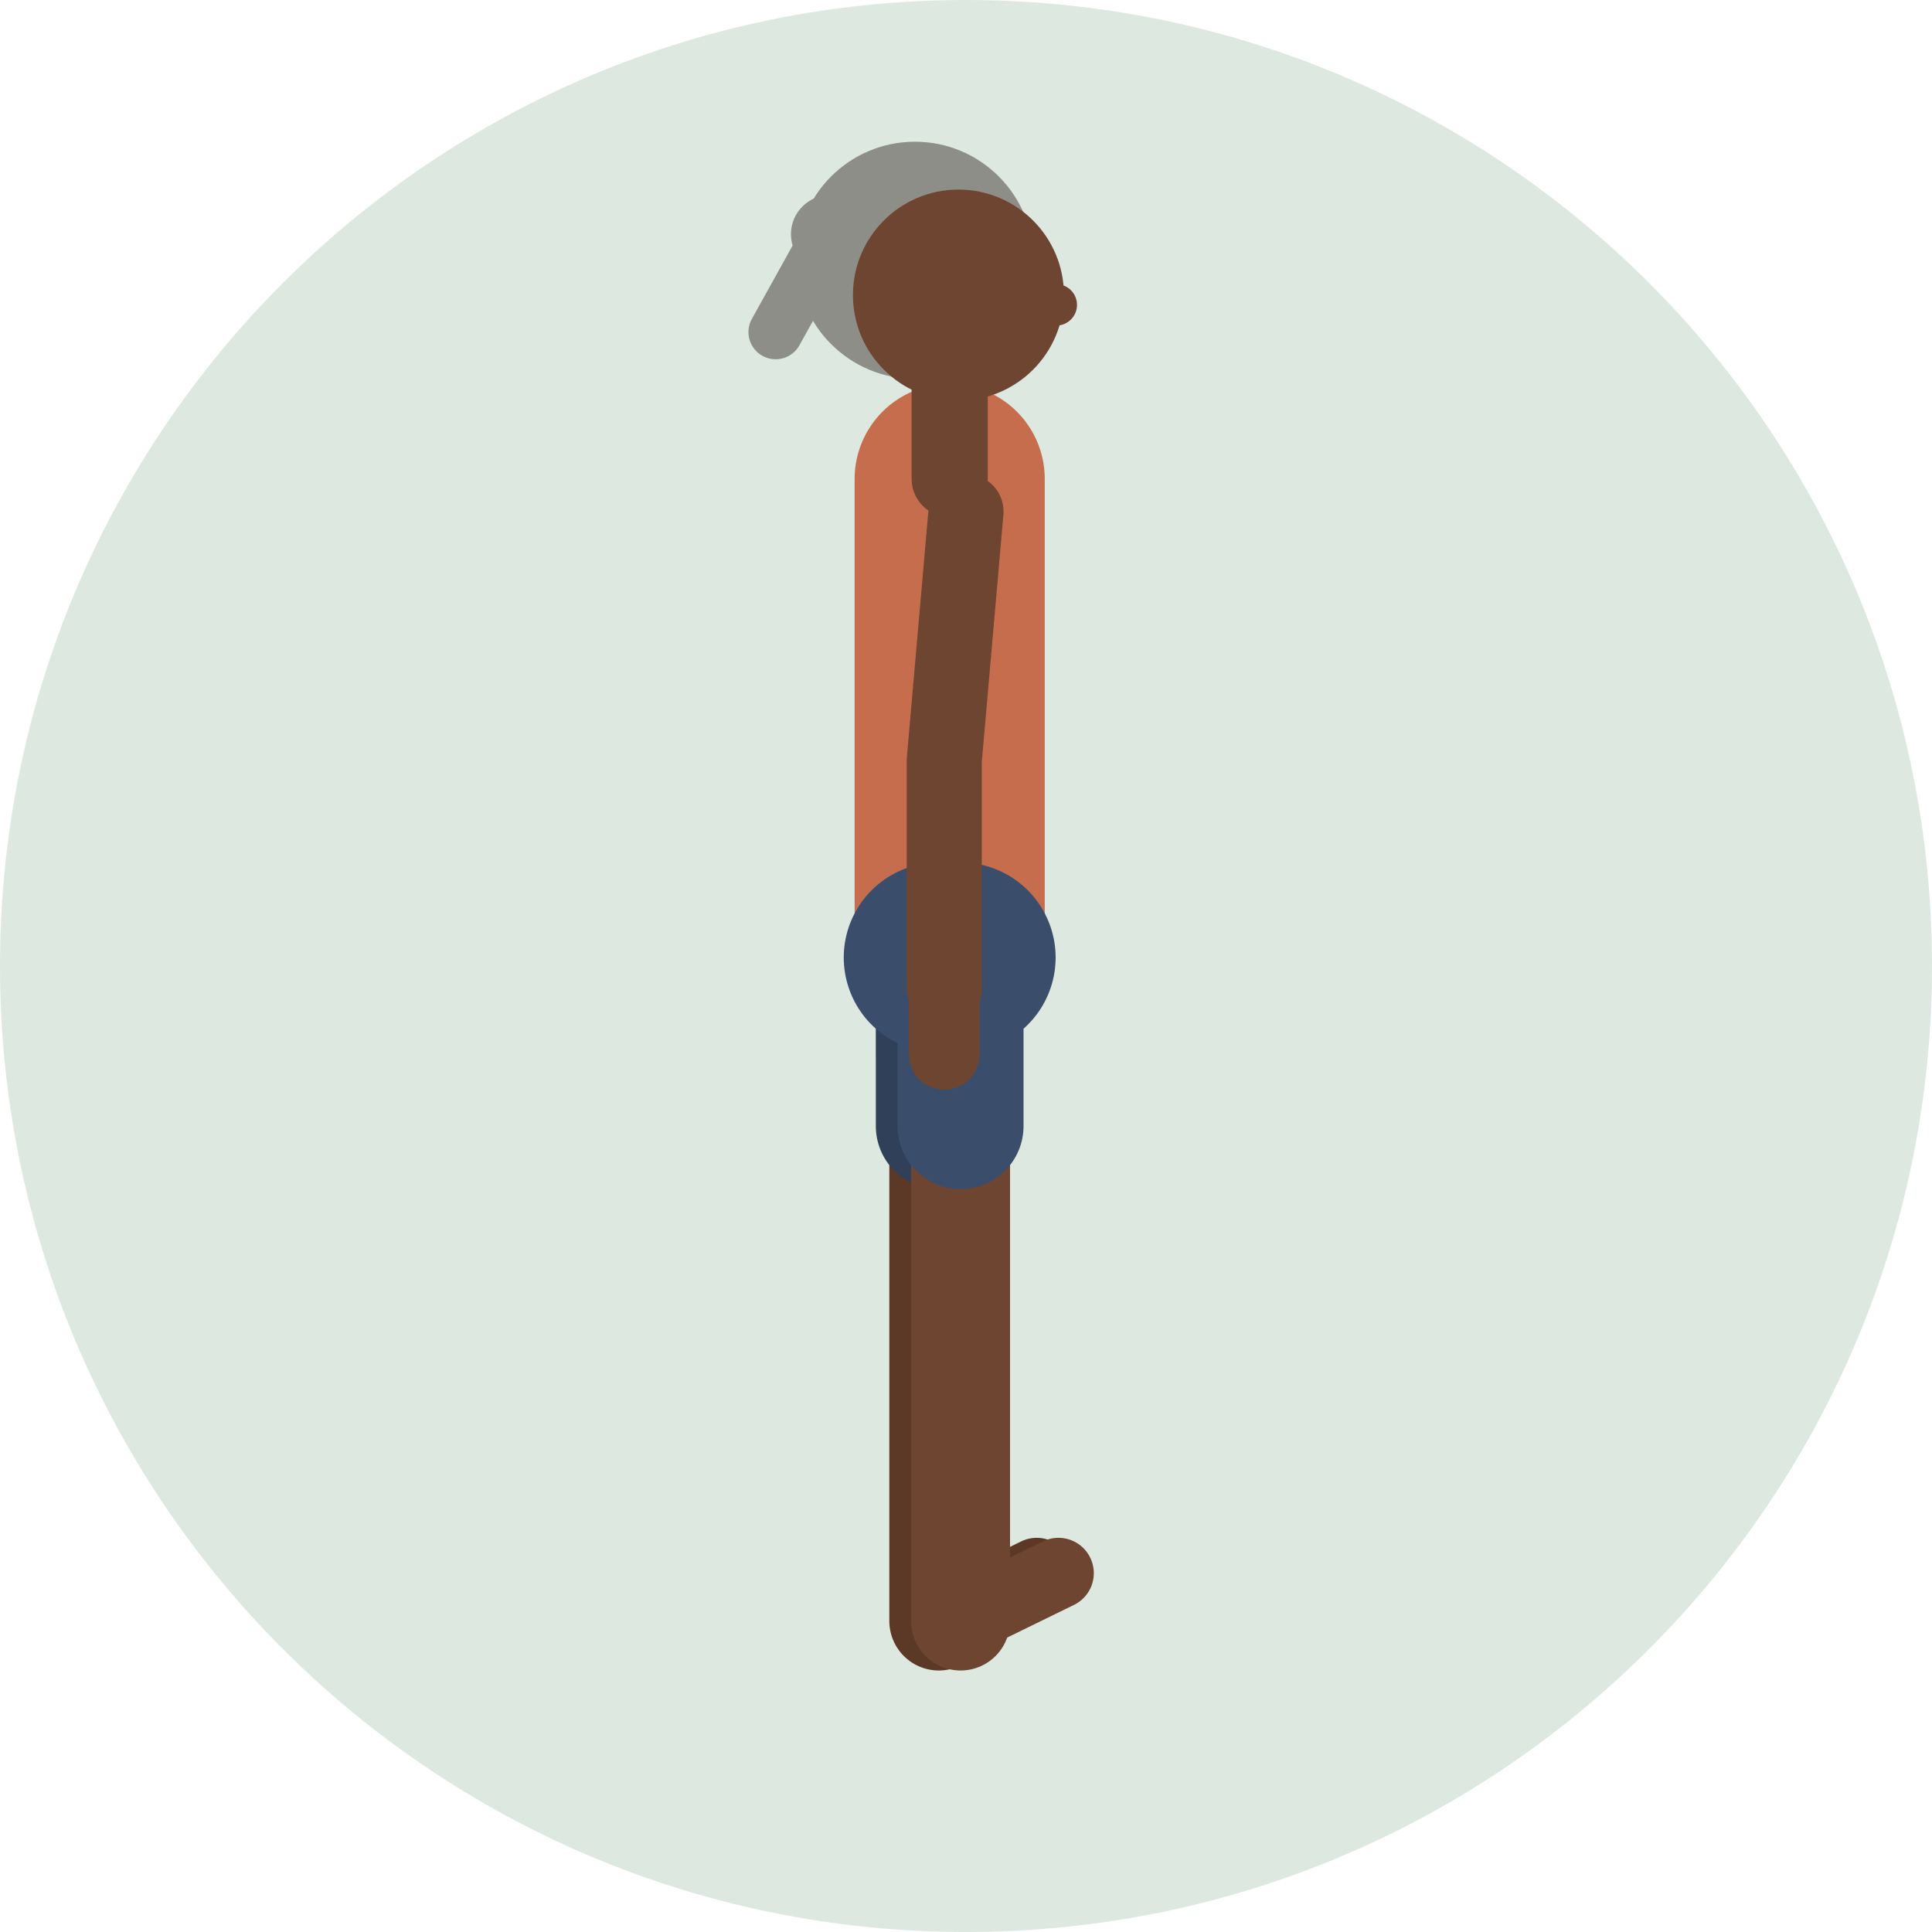
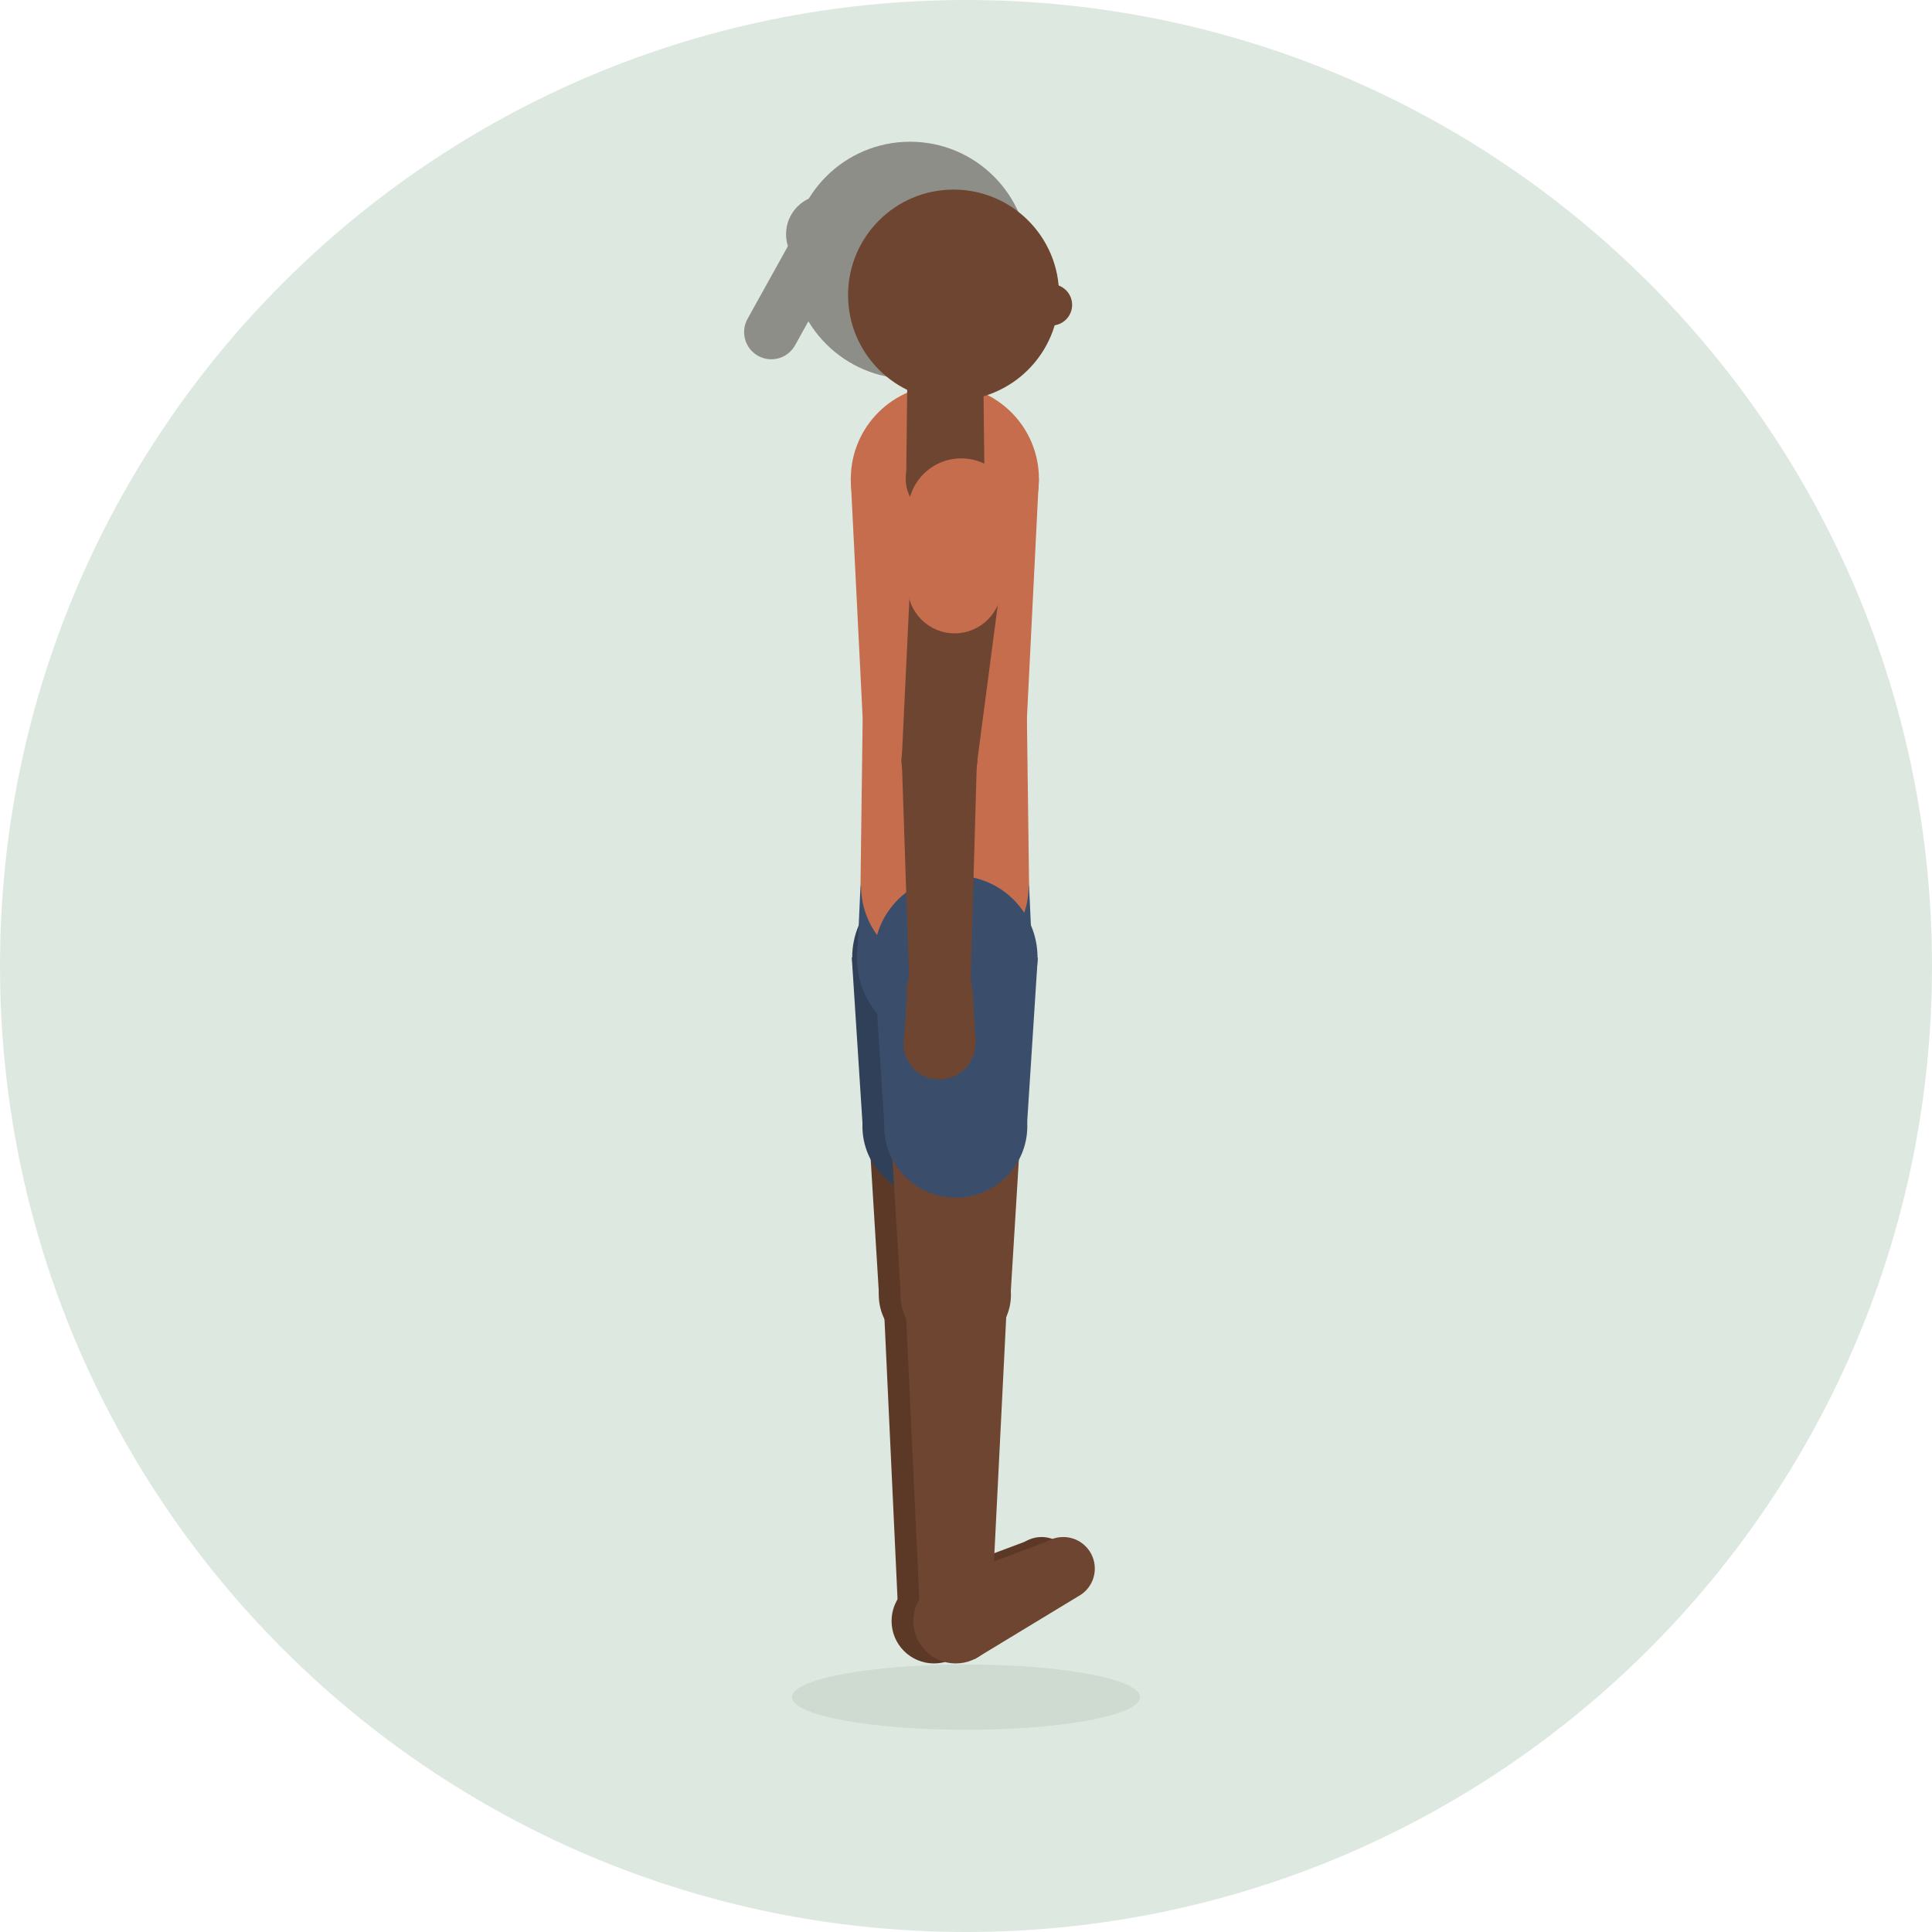
<svg xmlns="http://www.w3.org/2000/svg" viewBox="0 0 200 200" width="400" height="400" role="img" aria-label="Standing figure in profile with heels down and the fronts of both feet lifted off the floor.">
  <circle cx="100" cy="100" r="100" fill="#DDE9E0" />
  <clipPath id="cy3lfzz">
    <circle cx="100" cy="100" r="100" />
  </clipPath>
  <g clip-path="url(#cy3lfzz)">
    <g transform="translate(100.0 174.0) scale(1.126)">
-       <g stroke-linecap="round" stroke-linejoin="round" fill="none">
-         <path d="M-3.0 -107.5 L-5.0 -84.6 L-5.0 -63.6" stroke="#5C3927" stroke-width="6.9" />
-         <path d="M-5.0 -63.6 L-5.0 -57.6" stroke="#5C3927" stroke-width="6.5" />
-       </g>
-       <g stroke-linecap="round" stroke-linejoin="round" fill="none">
-         <path d="M-2.5 -66.5 L-2.5 -35.5 L-2.5 -5.5" stroke="#5C3927" stroke-width="9.099" />
-         <path d="M-2.5 -66.5 L-2.5 -51.0" stroke="#2F4058" stroke-width="11.58" />
-         <path d="M-2.5 -5.5 L6.5 -9.9" stroke="#5C3927" stroke-width="6.5" />
-       </g>
-       <g stroke-linecap="round" stroke-linejoin="round" fill="none">
-         <path d="M-1.5 -66.5 L-1.5 -88.5 L-1.5 -110.5" stroke="#C66D4E" stroke-width="17.48" />
-         <path d="M-2.5 -66.5 L-0.5 -66.5" stroke="#3A4E6B" stroke-width="17.48" />
+       <ellipse cx="0" cy="1.5" rx="16" ry="3" fill="#20211F" opacity="0.08" />
+       <g>
+         <g fill="#5C3927">
+           <path d="M-7.8 -107.9 L-8.9 -84.9 L-2.0 -84.3 L1.0 -107.1Z" />
+           <circle cx="-3.443" cy="-107.5" r="4.418" />
+           <circle cx="-5.448" cy="-84.588" r="3.478" />
+         </g>
+         <g fill="#AD5C40">
+           <path d="M-8.3 -107.9 L-8.4 -101.0 L0.3 -100.2 L1.4 -107.1Z" />
+           <circle cx="-3.443" cy="-107.5" r="4.888" />
+           <circle cx="-4.045" cy="-100.626" r="4.324" />
+         </g>
+         <g fill="#5C3927">
+           <path d="M-8.9 -84.6 L-8.2 -63.6 L-2.6 -63.6 L-2.0 -84.6Z" />
+           <circle cx="-5.448" cy="-84.588" r="3.478" />
+           <circle cx="-5.448" cy="-63.588" r="2.8" />
+         </g>
+         <g fill="#5C3927">
+           <path d="M-8.4 -63.6 L-8.7 -58.6 L-2.1 -58.6 L-2.4 -63.6Z" />
+           <circle cx="-5.448" cy="-63.588" r="3" />
+           <circle cx="-5.448" cy="-58.588" r="3.3" />
+         </g>
      </g>
      <g>
-         <path d="M-1.5 -110.5 L-1.5 -128.0" stroke="#6E4530" stroke-width="7" stroke-linecap="round" />
-         <circle cx="-12.494" cy="-133" r="3.6" fill="#8E8E89" />
-         <path d="M-12.5 -133.0 L-17.5 -124.0" stroke="#8E8E89" stroke-width="5" stroke-linecap="round" />
-         <circle cx="-4.694" cy="-130.6" r="10.9" fill="#8E8E89" />
-         <circle cx="-0.694" cy="-127.4" r="9.7" fill="#6E4530" />
-         <circle cx="8.306" cy="-126.5" r="1.9" fill="#6E4530" />
+         <g fill="#5C3927">
+           <path d="M-7.6 -35.5 L-6.2 -5.5 L0.3 -5.5 L1.8 -35.5Z" />
+           <circle cx="-2.943" cy="-35.5" r="4.7" />
+           <circle cx="-2.943" cy="-5.5" r="3.29" />
+         </g>
+         <g fill="#5C3927">
+           <path d="M-9.9 -66.5 L-8.0 -35.5 L2.1 -35.5 L4.0 -66.5Z" />
+           <circle cx="-2.943" cy="-66.5" r="6.956" />
+           <circle cx="-2.943" cy="-35.5" r="5.076" />
+         </g>
+         <g fill="#2F4058">
+           <path d="M-10.5 -66.5 L-9.5 -51.0 L3.6 -51.0 L4.6 -66.5Z" />
+           <circle cx="-2.943" cy="-66.5" r="7.52" />
+           <circle cx="-2.943" cy="-51" r="6.58" />
+         </g>
+         <g fill="#5C3927">
+           <path d="M-1.2 -2.0 L8.2 -7.7 L5.7 -12.9 L-4.7 -9.0Z" />
+           <circle cx="-2.943" cy="-5.5" r="3.9" />
+           <circle cx="6.943" cy="-10.322" r="2.9" />
+         </g>
      </g>
-       <g stroke-linecap="round" stroke-linejoin="round" fill="none">
-         <path d="M-0.5 -66.5 L-0.5 -35.5 L-0.5 -5.5" stroke="#6E4530" stroke-width="9.099" />
-         <path d="M-0.5 -66.5 L-0.5 -51.0" stroke="#3A4E6B" stroke-width="11.58" />
-         <path d="M-0.5 -5.5 L8.5 -9.9" stroke="#6E4530" stroke-width="6.5" />
+       <g>
+         <g fill="#3A4E6B">
+           <path d="M6.1 -66.5 L5.8 -73.1 L-9.7 -73.1 L-10.0 -66.5Z" />
+           <circle cx="-1.943" cy="-66.5" r="8.084" />
+           <circle cx="-1.943" cy="-73.1" r="7.708" />
+         </g>
+         <g fill="#C66D4E">
+           <path d="M5.8 -73.1 L5.6 -88.5 L-9.5 -88.5 L-9.7 -73.1Z" />
+           <circle cx="-1.943" cy="-73.1" r="7.708" />
+           <circle cx="-1.943" cy="-88.5" r="7.52" />
+         </g>
+         <g fill="#C66D4E">
+           <path d="M5.6 -88.5 L6.7 -110.5 L-10.6 -110.5 L-9.5 -88.5Z" />
+           <circle cx="-1.943" cy="-88.5" r="7.52" />
+           <circle cx="-1.943" cy="-110.5" r="8.648" />
+         </g>
      </g>
-       <g stroke-linecap="round" stroke-linejoin="round" fill="none">
-         <path d="M0.0 -107.5 L-2.0 -84.6 L-2.0 -63.6" stroke="#6E4530" stroke-width="6.9" />
-         <path d="M-2.0 -63.6 L-2.0 -57.6" stroke="#6E4530" stroke-width="6.5" />
+       <g>
+         <g fill="#6E4530">
+           <path d="M1.7 -110.5 L1.5 -128.0 L-5.3 -128.0 L-5.5 -110.5Z" />
+           <circle cx="-1.943" cy="-110.5" r="3.6" />
+           <circle cx="-1.943" cy="-128" r="3.4" />
+         </g>
+         <circle cx="-12.943" cy="-133" r="3.6" fill="#8E8E89" />
+         <path d="M-12.9 -133.0 L-17.9 -124.0" stroke="#8E8E89" stroke-width="5" stroke-linecap="round" />
+         <circle cx="-5.143" cy="-130.6" r="10.9" fill="#8E8E89" />
+         <circle cx="-1.143" cy="-127.4" r="9.7" fill="#6E4530" />
+         <circle cx="7.857" cy="-126.5" r="1.9" fill="#6E4530" />
+       </g>
+       <g>
+         <g fill="#6E4530">
+           <path d="M-5.6 -35.5 L-4.2 -5.5 L2.3 -5.5 L3.8 -35.5Z" />
+           <circle cx="-0.943" cy="-35.5" r="4.7" />
+           <circle cx="-0.943" cy="-5.5" r="3.29" />
+         </g>
+         <g fill="#6E4530">
+           <path d="M-7.9 -66.5 L-6.0 -35.5 L4.1 -35.5 L6.0 -66.5Z" />
+           <circle cx="-0.943" cy="-66.5" r="6.956" />
+           <circle cx="-0.943" cy="-35.5" r="5.076" />
+         </g>
+         <g fill="#3A4E6B">
+           <path d="M-8.5 -66.5 L-7.5 -51.0 L5.6 -51.0 L6.6 -66.5Z" />
+           <circle cx="-0.943" cy="-66.5" r="7.52" />
+           <circle cx="-0.943" cy="-51" r="6.58" />
+         </g>
+         <g fill="#6E4530">
+           <path d="M0.8 -2.0 L10.2 -7.7 L7.7 -12.9 L-2.7 -9.0Z" />
+           <circle cx="-0.943" cy="-5.5" r="3.9" />
+           <circle cx="8.943" cy="-10.322" r="2.9" />
+         </g>
+       </g>
+       <g>
+         <g fill="#6E4530">
+           <path d="M-4.8 -107.9 L-5.9 -84.9 L1.0 -84.3 L4.0 -107.1Z" />
+           <circle cx="-0.443" cy="-107.5" r="4.418" />
+           <circle cx="-2.448" cy="-84.588" r="3.478" />
+         </g>
+         <g fill="#C66D4E">
+           <path d="M-5.3 -107.9 L-5.4 -101.0 L3.3 -100.2 L4.4 -107.1Z" />
+           <circle cx="-0.443" cy="-107.5" r="4.888" />
+           <circle cx="-1.045" cy="-100.626" r="4.324" />
+         </g>
+         <g fill="#6E4530">
+           <path d="M-5.9 -84.6 L-5.2 -63.6 L0.4 -63.6 L1.0 -84.6Z" />
+           <circle cx="-2.448" cy="-84.588" r="3.478" />
+           <circle cx="-2.448" cy="-63.588" r="2.8" />
+         </g>
+         <g fill="#6E4530">
+           <path d="M-5.4 -63.6 L-5.7 -58.6 L0.9 -58.6 L0.6 -63.6Z" />
+           <circle cx="-2.448" cy="-63.588" r="3" />
+           <circle cx="-2.448" cy="-58.588" r="3.3" />
+         </g>
      </g>
    </g>
  </g>
</svg>
